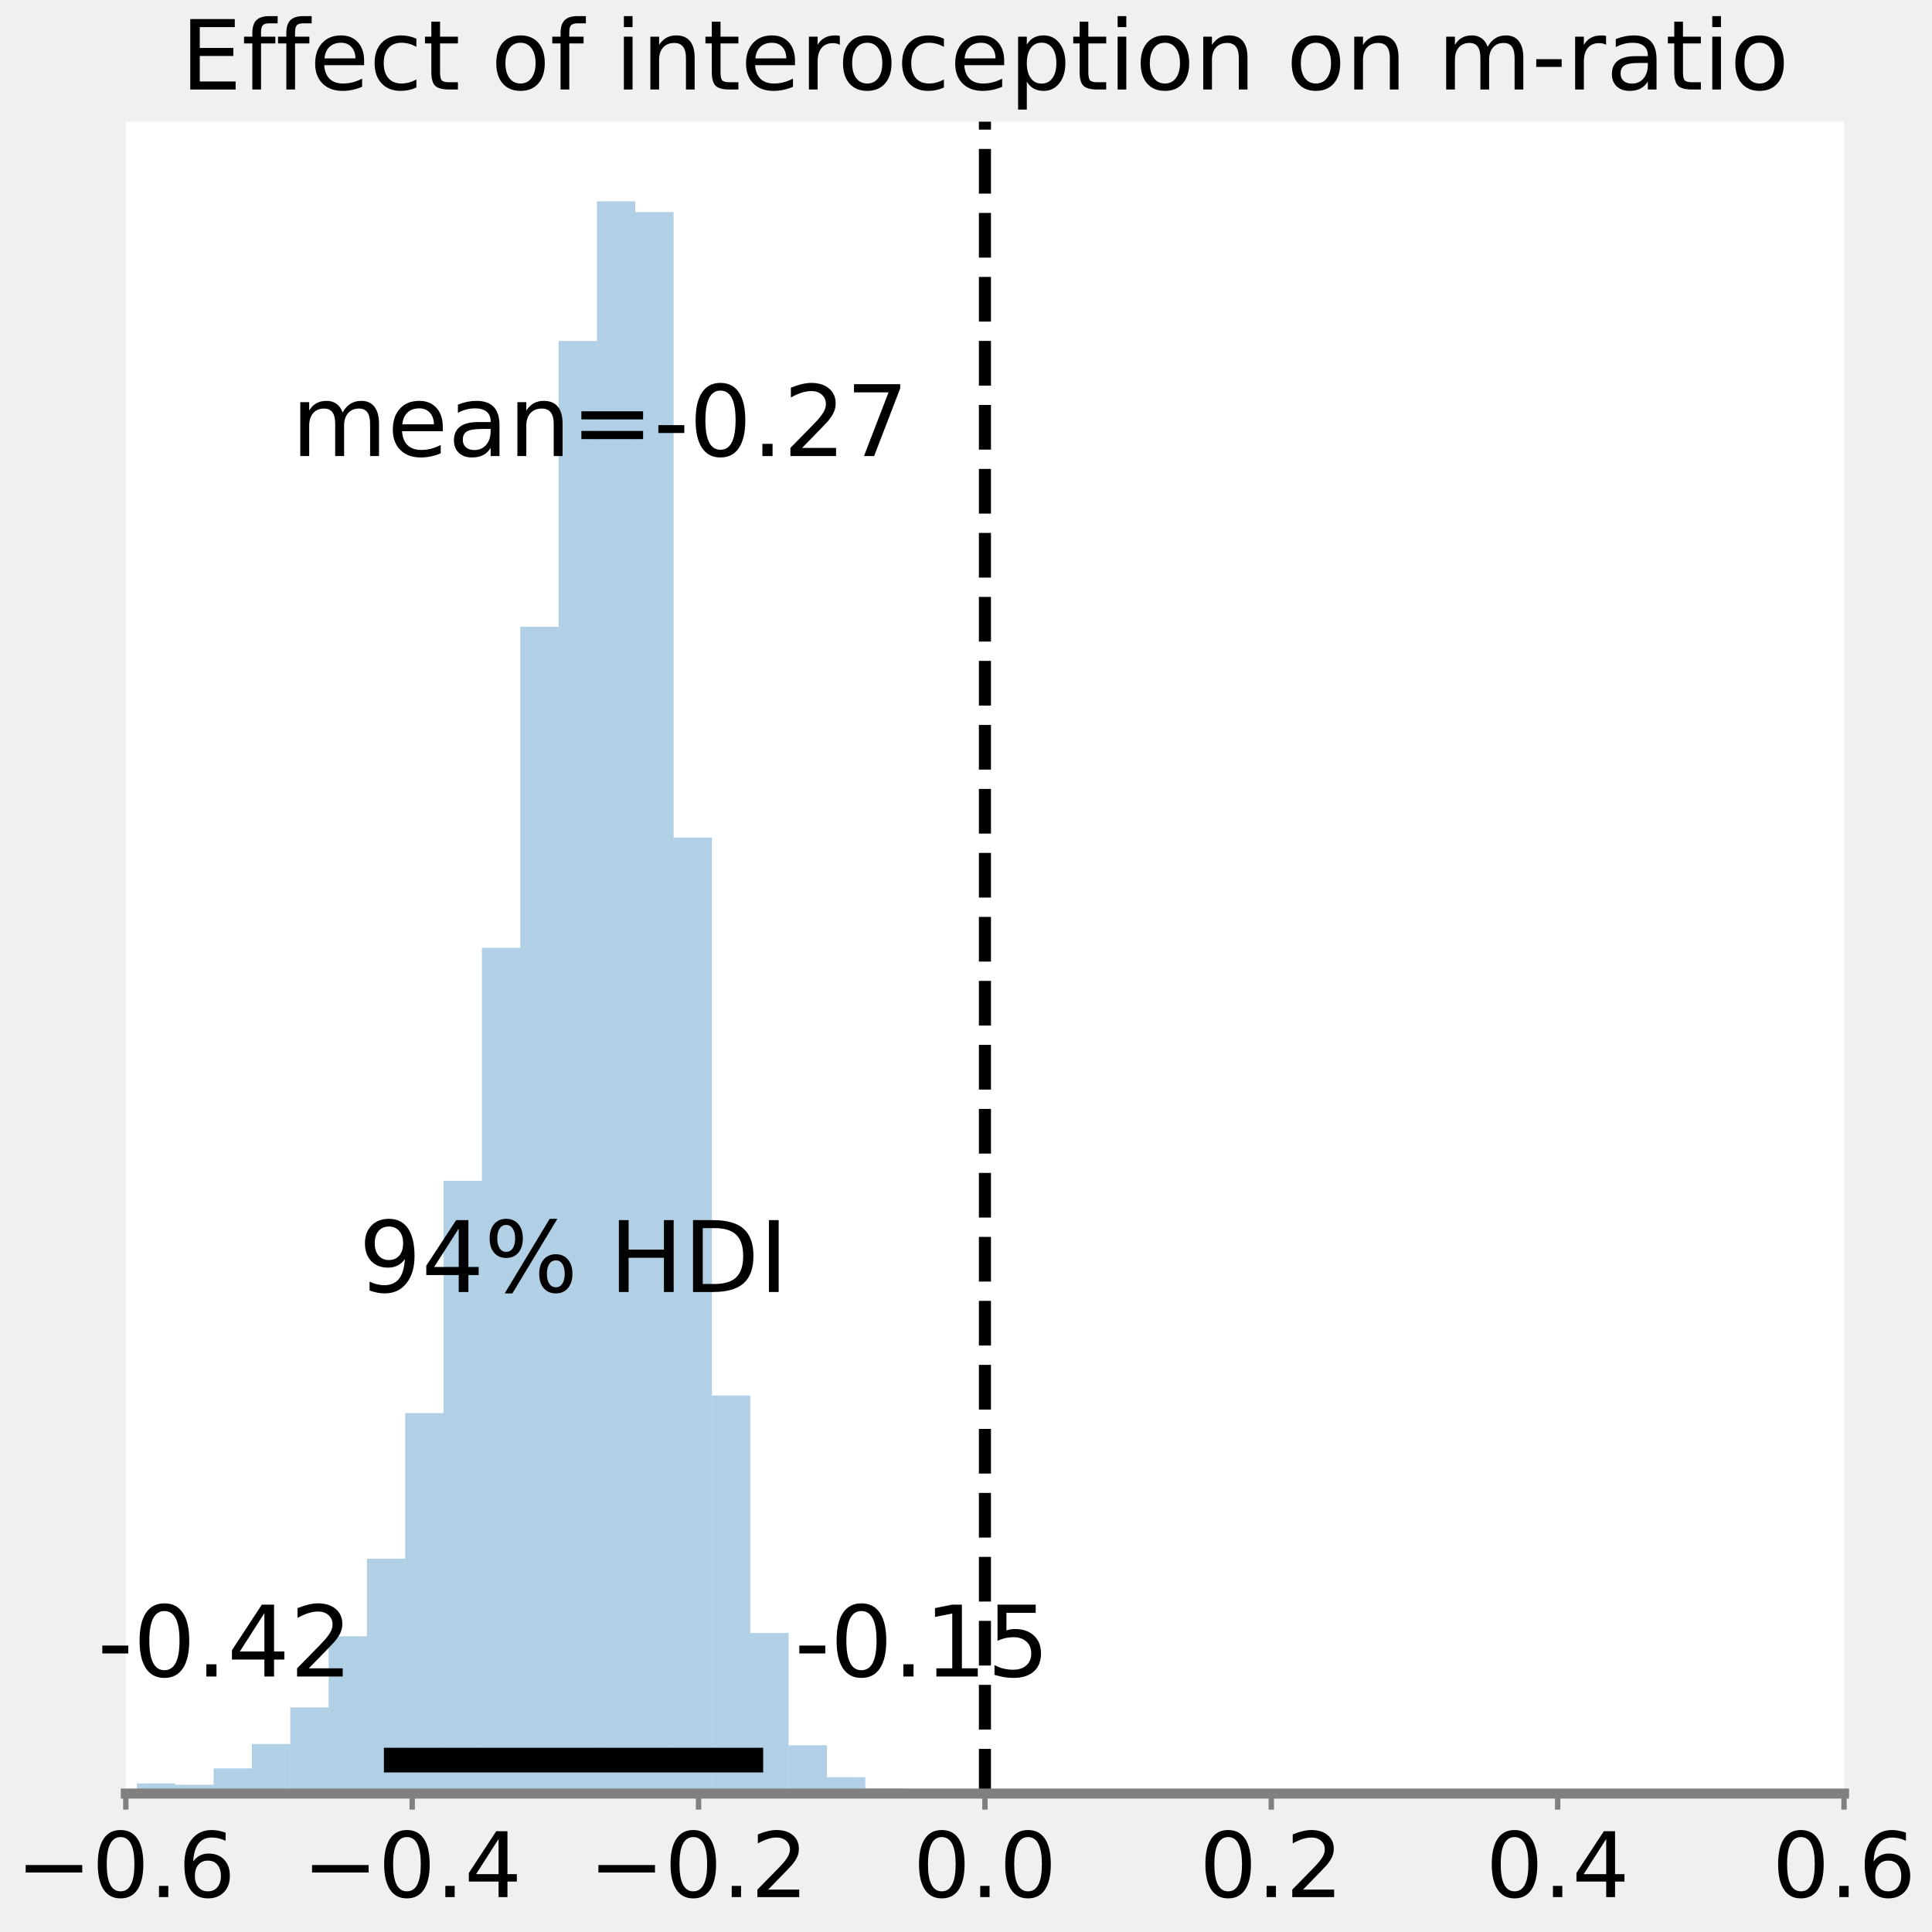
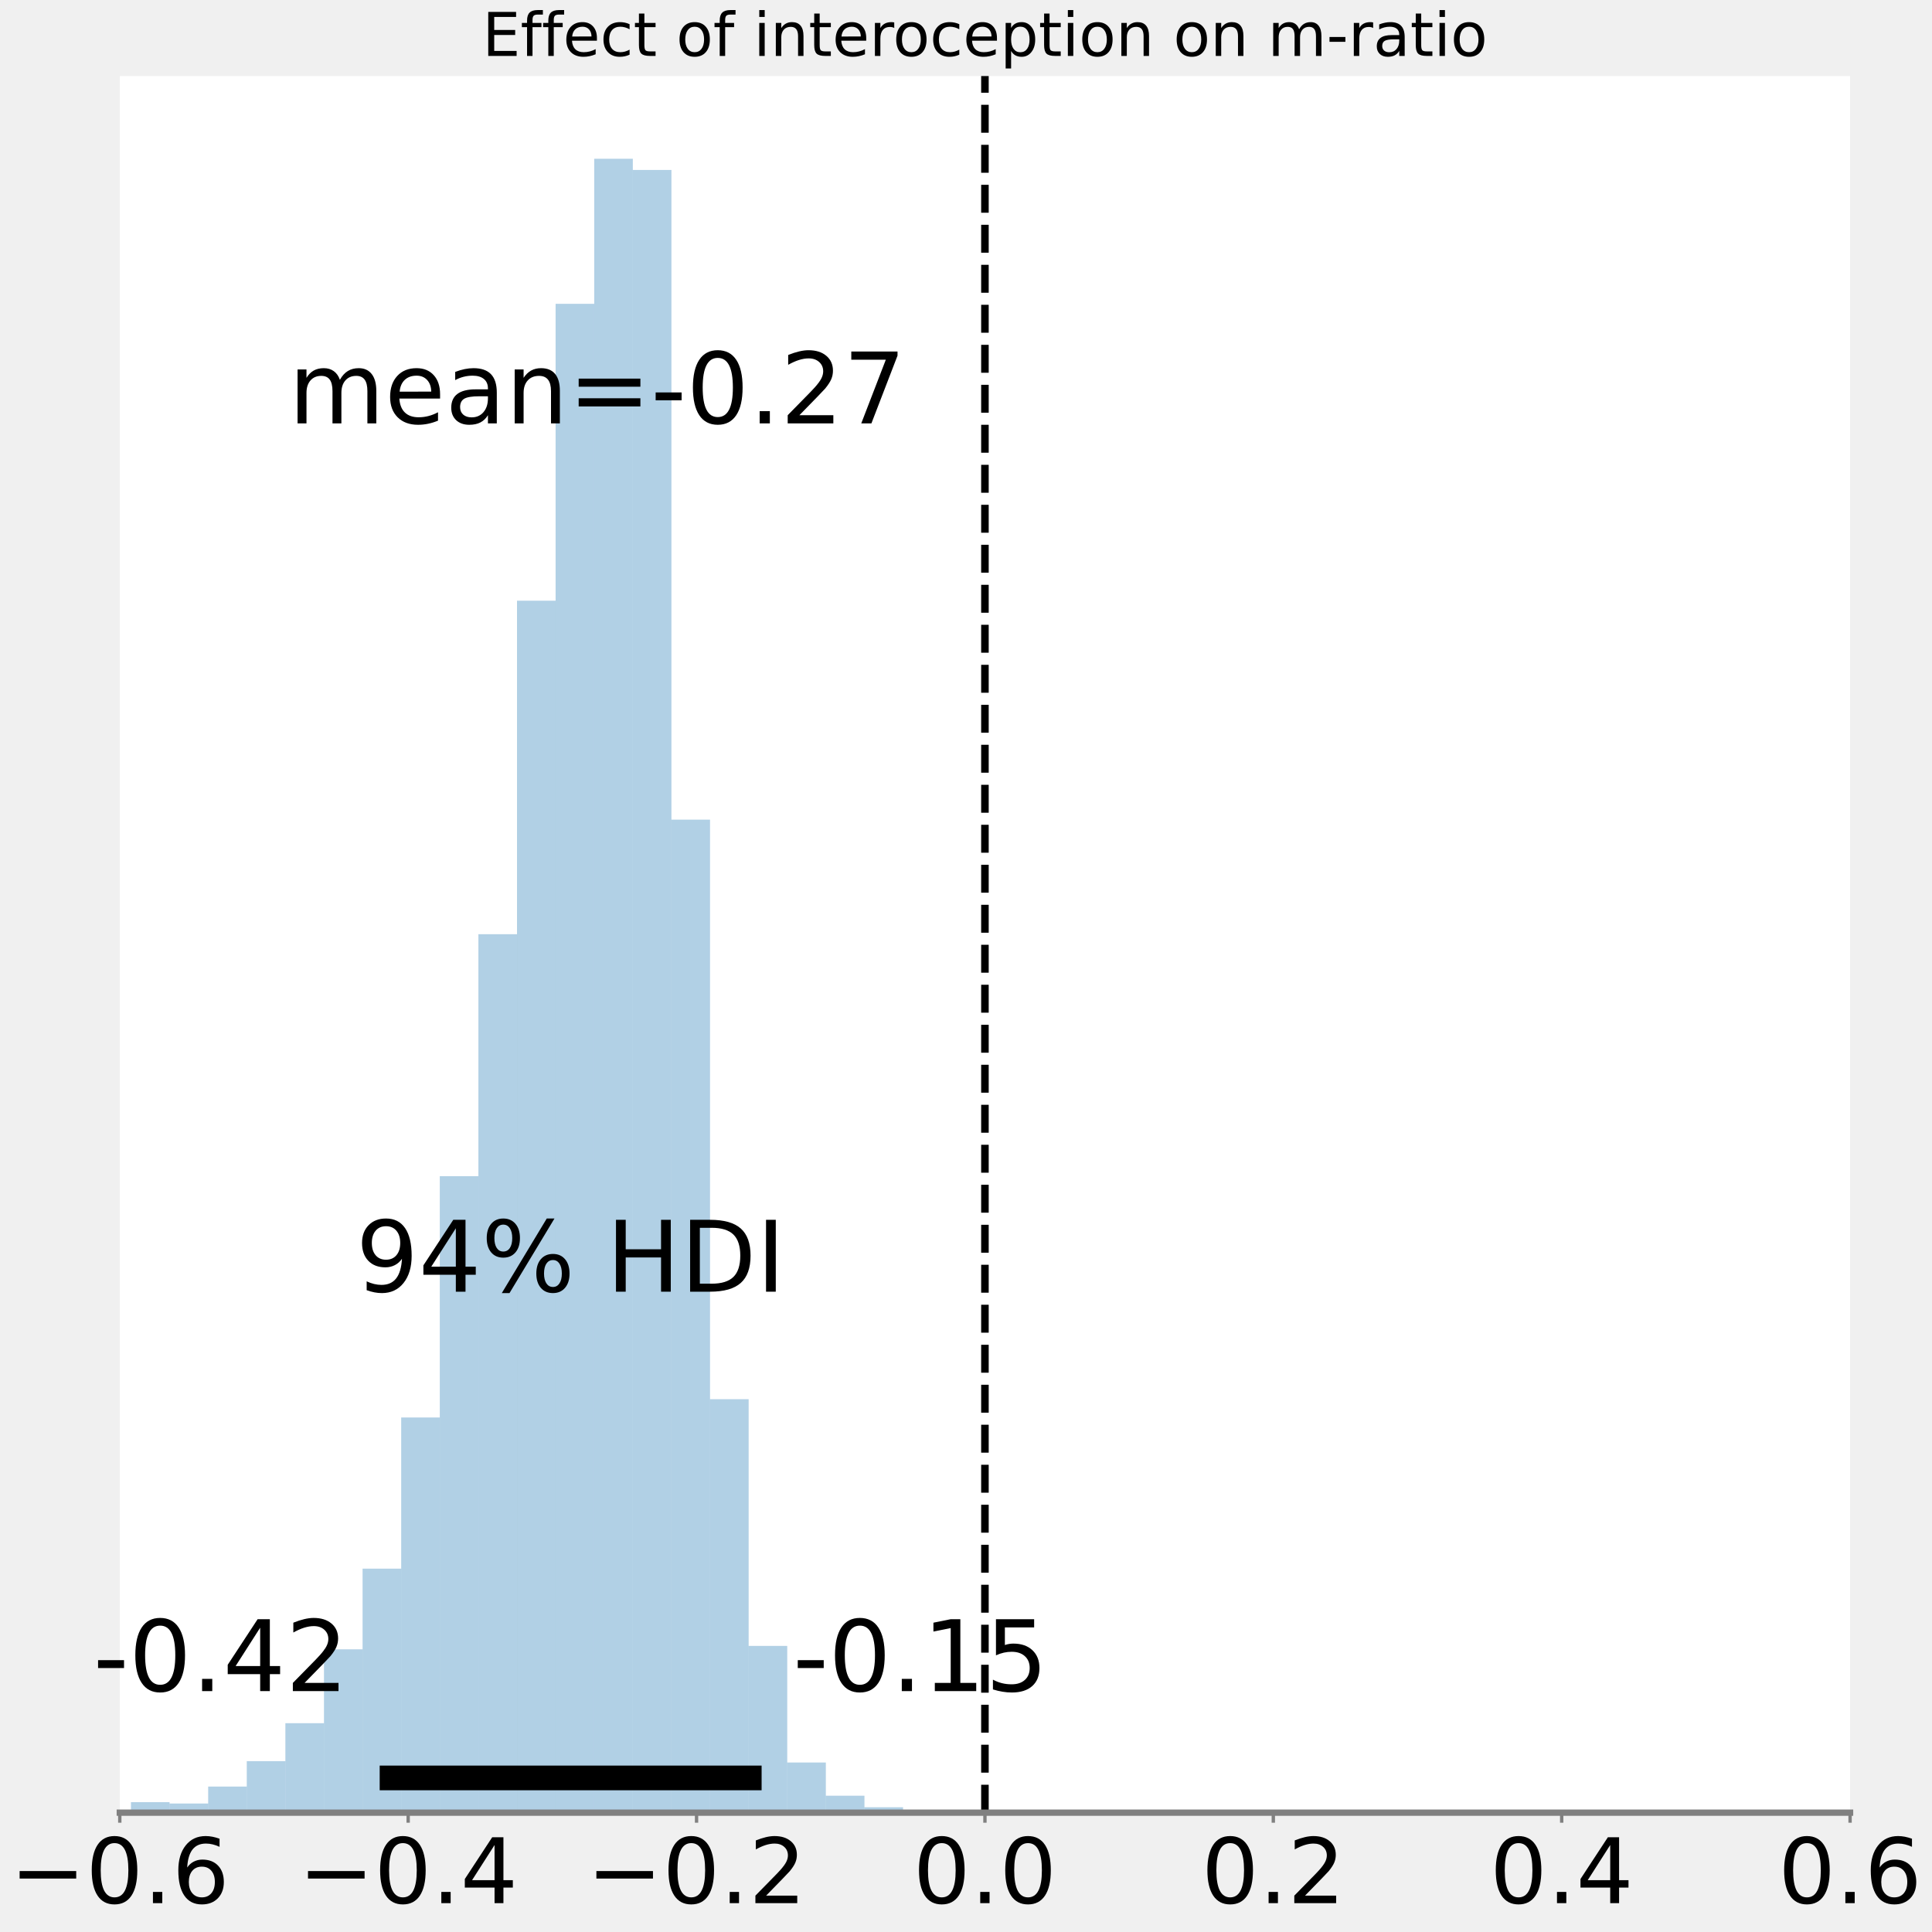
- <svg xmlns="http://www.w3.org/2000/svg" xmlns:xlink="http://www.w3.org/1999/xlink" height="360pt" version="1.1" viewBox="0 0 360 360" width="360pt">
+ <svg xmlns="http://www.w3.org/2000/svg" xmlns:xlink="http://www.w3.org/1999/xlink" height="576pt" version="1.1" viewBox="0 0 576 576" width="576pt">
  <defs>
    <style type="text/css">*{stroke-linecap:butt;stroke-linejoin:round;}</style>
  </defs>
  <g id="figure_1">
    <g id="patch_1">
-       <path d="M 0 360  L 360 360  L 360 0  L 0 0  z " style="fill:none;" />
+       <path d="M 0 576  L 576 576  L 576 0  L 0 0  z " style="fill:none;" />
    </g>
    <g id="axes_1">
      <g id="patch_2">
-         <path d="M 23.447 334.202  L 343.609 334.202  L 343.609 22.677  L 23.447 22.677  z " style="fill:#ffffff;" />
+         <path d="M 35.715 540.423  L 551.575 540.423  L 551.575 22.677  L 35.715 22.677  z " style="fill:#ffffff;" />
      </g>
      <g id="patch_3">
-         <path clip-path="url(#p7cb530d617)" d="M 25.513 334.202  L 32.657 334.202  L 32.657 332.317  L 25.513 332.317  z " style="fill:#1f77b4;opacity:0.35;" />
+         <path clip-path="url(#pb0a9814187)" d="M 39.045 540.423  L 50.554 540.423  L 50.554 537.29  L 39.045 537.29  z " style="fill:#1f77b4;opacity:0.35;" />
      </g>
      <g id="patch_4">
-         <path clip-path="url(#p7cb530d617)" d="M 32.657 334.202  L 39.8 334.202  L 39.8 332.56  L 32.657 332.56  z " style="fill:#1f77b4;opacity:0.35;" />
+         <path clip-path="url(#pb0a9814187)" d="M 50.554 540.423  L 62.064 540.423  L 62.064 537.694  L 50.554 537.694  z " style="fill:#1f77b4;opacity:0.35;" />
      </g>
      <g id="patch_5">
-         <path clip-path="url(#p7cb530d617)" d="M 39.8 334.202  L 46.943 334.202  L 46.943 329.52  L 39.8 329.52  z " style="fill:#1f77b4;opacity:0.35;" />
+         <path clip-path="url(#pb0a9814187)" d="M 62.064 540.423  L 73.573 540.423  L 73.573 532.642  L 62.064 532.642  z " style="fill:#1f77b4;opacity:0.35;" />
      </g>
      <g id="patch_6">
-         <path clip-path="url(#p7cb530d617)" d="M 46.943 334.202  L 54.086 334.202  L 54.086 324.96  L 46.943 324.96  z " style="fill:#1f77b4;opacity:0.35;" />
+         <path clip-path="url(#pb0a9814187)" d="M 73.573 540.423  L 85.082 540.423  L 85.082 525.064  L 73.573 525.064  z " style="fill:#1f77b4;opacity:0.35;" />
      </g>
      <g id="patch_7">
-         <path clip-path="url(#p7cb530d617)" d="M 54.086 334.202  L 61.229 334.202  L 61.229 318.151  L 54.086 318.151  z " style="fill:#1f77b4;opacity:0.35;" />
+         <path clip-path="url(#pb0a9814187)" d="M 85.082 540.423  L 96.592 540.423  L 96.592 513.747  L 85.082 513.747  z " style="fill:#1f77b4;opacity:0.35;" />
      </g>
      <g id="patch_8">
-         <path clip-path="url(#p7cb530d617)" d="M 61.229 334.202  L 68.373 334.202  L 68.373 304.897  L 61.229 304.897  z " style="fill:#1f77b4;opacity:0.35;" />
+         <path clip-path="url(#pb0a9814187)" d="M 96.592 540.423  L 108.101 540.423  L 108.101 491.72  L 96.592 491.72  z " style="fill:#1f77b4;opacity:0.35;" />
      </g>
      <g id="patch_9">
-         <path clip-path="url(#p7cb530d617)" d="M 68.373 334.202  L 75.516 334.202  L 75.516 290.428  L 68.373 290.428  z " style="fill:#1f77b4;opacity:0.35;" />
+         <path clip-path="url(#pb0a9814187)" d="M 108.101 540.423  L 119.611 540.423  L 119.611 467.672  L 108.101 467.672  z " style="fill:#1f77b4;opacity:0.35;" />
      </g>
      <g id="patch_10">
-         <path clip-path="url(#p7cb530d617)" d="M 75.516 334.202  L 82.659 334.202  L 82.659 263.312  L 75.516 263.312  z " style="fill:#1f77b4;opacity:0.35;" />
+         <path clip-path="url(#pb0a9814187)" d="M 119.611 540.423  L 131.12 540.423  L 131.12 422.606  L 119.611 422.606  z " style="fill:#1f77b4;opacity:0.35;" />
      </g>
      <g id="patch_11">
-         <path clip-path="url(#p7cb530d617)" d="M 82.659 334.202  L 89.802 334.202  L 89.802 220.025  L 82.659 220.025  z " style="fill:#1f77b4;opacity:0.35;" />
+         <path clip-path="url(#pb0a9814187)" d="M 131.12 540.423  L 142.63 540.423  L 142.63 350.664  L 131.12 350.664  z " style="fill:#1f77b4;opacity:0.35;" />
      </g>
      <g id="patch_12">
-         <path clip-path="url(#p7cb530d617)" d="M 89.802 334.202  L 96.945 334.202  L 96.945 176.616  L 89.802 176.616  z " style="fill:#1f77b4;opacity:0.35;" />
+         <path clip-path="url(#pb0a9814187)" d="M 142.63 540.423  L 154.139 540.423  L 154.139 278.519  L 142.63 278.519  z " style="fill:#1f77b4;opacity:0.35;" />
      </g>
      <g id="patch_13">
-         <path clip-path="url(#p7cb530d617)" d="M 96.945 334.202  L 104.089 334.202  L 104.089 116.791  L 96.945 116.791  z " style="fill:#1f77b4;opacity:0.35;" />
+         <path clip-path="url(#pb0a9814187)" d="M 154.139 540.423  L 165.648 540.423  L 165.648 179.092  L 154.139 179.092  z " style="fill:#1f77b4;opacity:0.35;" />
      </g>
      <g id="patch_14">
-         <path clip-path="url(#p7cb530d617)" d="M 104.089 334.202  L 111.232 334.202  L 111.232 63.533  L 104.089 63.533  z " style="fill:#1f77b4;opacity:0.35;" />
+         <path clip-path="url(#pb0a9814187)" d="M 165.648 540.423  L 177.158 540.423  L 177.158 90.578  L 165.648 90.578  z " style="fill:#1f77b4;opacity:0.35;" />
      </g>
      <g id="patch_15">
-         <path clip-path="url(#p7cb530d617)" d="M 111.232 334.202  L 118.375 334.202  L 118.375 37.512  L 111.232 37.512  z " style="fill:#1f77b4;opacity:0.35;" />
+         <path clip-path="url(#pb0a9814187)" d="M 177.158 540.423  L 188.667 540.423  L 188.667 47.332  L 177.158 47.332  z " style="fill:#1f77b4;opacity:0.35;" />
      </g>
      <g id="patch_16">
-         <path clip-path="url(#p7cb530d617)" d="M 118.375 334.202  L 125.518 334.202  L 125.518 39.518  L 118.375 39.518  z " style="fill:#1f77b4;opacity:0.35;" />
+         <path clip-path="url(#pb0a9814187)" d="M 188.667 540.423  L 200.177 540.423  L 200.177 50.666  L 188.667 50.666  z " style="fill:#1f77b4;opacity:0.35;" />
      </g>
      <g id="patch_17">
-         <path clip-path="url(#p7cb530d617)" d="M 125.518 334.202  L 132.661 334.202  L 132.661 156.066  L 125.518 156.066  z " style="fill:#1f77b4;opacity:0.35;" />
+         <path clip-path="url(#pb0a9814187)" d="M 200.177 540.423  L 211.686 540.423  L 211.686 244.366  L 200.177 244.366  z " style="fill:#1f77b4;opacity:0.35;" />
      </g>
      <g id="patch_18">
-         <path clip-path="url(#p7cb530d617)" d="M 132.661 334.202  L 139.805 334.202  L 139.805 260.029  L 132.661 260.029  z " style="fill:#1f77b4;opacity:0.35;" />
+         <path clip-path="url(#pb0a9814187)" d="M 211.686 540.423  L 223.196 540.423  L 223.196 417.15  L 211.686 417.15  z " style="fill:#1f77b4;opacity:0.35;" />
      </g>
      <g id="patch_19">
-         <path clip-path="url(#p7cb530d617)" d="M 139.805 334.202  L 146.948 334.202  L 146.948 304.289  L 139.805 304.289  z " style="fill:#1f77b4;opacity:0.35;" />
+         <path clip-path="url(#pb0a9814187)" d="M 223.196 540.423  L 234.705 540.423  L 234.705 490.709  L 223.196 490.709  z " style="fill:#1f77b4;opacity:0.35;" />
      </g>
      <g id="patch_20">
-         <path clip-path="url(#p7cb530d617)" d="M 146.948 334.202  L 154.091 334.202  L 154.091 325.204  L 146.948 325.204  z " style="fill:#1f77b4;opacity:0.35;" />
+         <path clip-path="url(#pb0a9814187)" d="M 234.705 540.423  L 246.214 540.423  L 246.214 525.468  L 234.705 525.468  z " style="fill:#1f77b4;opacity:0.35;" />
      </g>
      <g id="patch_21">
-         <path clip-path="url(#p7cb530d617)" d="M 154.091 334.202  L 161.234 334.202  L 161.234 331.162  L 154.091 331.162  z " style="fill:#1f77b4;opacity:0.35;" />
+         <path clip-path="url(#pb0a9814187)" d="M 246.214 540.423  L 257.724 540.423  L 257.724 535.37  L 246.214 535.37  z " style="fill:#1f77b4;opacity:0.35;" />
      </g>
      <g id="patch_22">
-         <path clip-path="url(#p7cb530d617)" d="M 161.234 334.202  L 168.377 334.202  L 168.377 333.229  L 161.234 333.229  z " style="fill:#1f77b4;opacity:0.35;" />
+         <path clip-path="url(#pb0a9814187)" d="M 257.724 540.423  L 269.233 540.423  L 269.233 538.806  L 257.724 538.806  z " style="fill:#1f77b4;opacity:0.35;" />
      </g>
      <g id="matplotlib.axis_1">
        <g id="xtick_1">
          <g id="line2d_1">
            <defs>
-               <path d="M 0 0  L 0 3  " id="md55d27ac1e" style="stroke:#808080;" />
+               <path d="M 0 0  L 0 3  " id="mc8eeed506b" style="stroke:#808080;" />
            </defs>
            <g>
-               <use style="fill:#808080;stroke:#808080;" x="23.447" xlink:href="#md55d27ac1e" y="334.202" />
+               <use style="fill:#808080;stroke:#808080;" x="35.715" xlink:href="#mc8eeed506b" y="540.423" />
            </g>
          </g>
          <g id="text_1">
-             <g transform="translate(3.00024 353.4975)scale(0.168402 -0.168402)">
+             <g transform="translate(3.00024 567.3962)scale(0.269444 -0.269444)">
              <defs>
                <path d="M 10.594 35.5  L 73.188 35.5  L 73.188 27.203  L 10.594 27.203  z " id="DejaVuSans-8722" />
                <path d="M 31.781 66.406  Q 24.172 66.406 20.328 58.906  Q 16.5 51.422 16.5 36.375  Q 16.5 21.391 20.328 13.891  Q 24.172 6.391 31.781 6.391  Q 39.453 6.391 43.281 13.891  Q 47.125 21.391 47.125 36.375  Q 47.125 51.422 43.281 58.906  Q 39.453 66.406 31.781 66.406  z M 31.781 74.219  Q 44.047 74.219 50.516 64.516  Q 56.984 54.828 56.984 36.375  Q 56.984 17.969 50.516 8.266  Q 44.047 -1.422 31.781 -1.422  Q 19.531 -1.422 13.062 8.266  Q 6.594 17.969 6.594 36.375  Q 6.594 54.828 13.062 64.516  Q 19.531 74.219 31.781 74.219  z " id="DejaVuSans-48" />
                <path d="M 10.688 12.406  L 21 12.406  L 21 0  L 10.688 0  z " id="DejaVuSans-46" />
                <path d="M 33.016 40.375  Q 26.375 40.375 22.484 35.828  Q 18.609 31.297 18.609 23.391  Q 18.609 15.531 22.484 10.953  Q 26.375 6.391 33.016 6.391  Q 39.656 6.391 43.531 10.953  Q 47.406 15.531 47.406 23.391  Q 47.406 31.297 43.531 35.828  Q 39.656 40.375 33.016 40.375  z M 52.594 71.297  L 52.594 62.312  Q 48.875 64.062 45.094 64.984  Q 41.312 65.922 37.594 65.922  Q 27.828 65.922 22.672 59.328  Q 17.531 52.734 16.797 39.406  Q 19.672 43.656 24.016 45.922  Q 28.375 48.188 33.594 48.188  Q 44.578 48.188 50.953 41.516  Q 57.328 34.859 57.328 23.391  Q 57.328 12.156 50.688 5.359  Q 44.047 -1.422 33.016 -1.422  Q 20.359 -1.422 13.672 8.266  Q 6.984 17.969 6.984 36.375  Q 6.984 53.656 15.188 63.938  Q 23.391 74.219 37.203 74.219  Q 40.922 74.219 44.703 73.484  Q 48.484 72.75 52.594 71.297  z " id="DejaVuSans-54" />
              </defs>
              <use xlink:href="#DejaVuSans-8722" />
              <use x="83.789" xlink:href="#DejaVuSans-48" />
              <use x="147.412" xlink:href="#DejaVuSans-46" />
              <use x="179.199" xlink:href="#DejaVuSans-54" />
            </g>
          </g>
        </g>
        <g id="xtick_2">
          <g id="line2d_2">
            <g>
-               <use style="fill:#808080;stroke:#808080;" x="76.807" xlink:href="#md55d27ac1e" y="334.202" />
+               <use style="fill:#808080;stroke:#808080;" x="121.691" xlink:href="#mc8eeed506b" y="540.423" />
            </g>
          </g>
          <g id="text_2">
-             <g transform="translate(56.36065 353.4975)scale(0.168402 -0.168402)">
+             <g transform="translate(88.97695 567.3962)scale(0.269444 -0.269444)">
              <defs>
                <path d="M 37.797 64.312  L 12.891 25.391  L 37.797 25.391  z M 35.203 72.906  L 47.609 72.906  L 47.609 25.391  L 58.016 25.391  L 58.016 17.188  L 47.609 17.188  L 47.609 0  L 37.797 0  L 37.797 17.188  L 4.891 17.188  L 4.891 26.703  z " id="DejaVuSans-52" />
              </defs>
              <use xlink:href="#DejaVuSans-8722" />
              <use x="83.789" xlink:href="#DejaVuSans-48" />
              <use x="147.412" xlink:href="#DejaVuSans-46" />
              <use x="179.199" xlink:href="#DejaVuSans-52" />
            </g>
          </g>
        </g>
        <g id="xtick_3">
          <g id="line2d_3">
            <g>
-               <use style="fill:#808080;stroke:#808080;" x="130.167" xlink:href="#md55d27ac1e" y="334.202" />
+               <use style="fill:#808080;stroke:#808080;" x="207.668" xlink:href="#mc8eeed506b" y="540.423" />
            </g>
          </g>
          <g id="text_3">
-             <g transform="translate(109.7211 353.4975)scale(0.168402 -0.168402)">
+             <g transform="translate(174.9537 567.3962)scale(0.269444 -0.269444)">
              <defs>
                <path d="M 19.188 8.297  L 53.609 8.297  L 53.609 0  L 7.328 0  L 7.328 8.297  Q 12.938 14.109 22.625 23.891  Q 32.328 33.688 34.812 36.531  Q 39.547 41.844 41.422 45.531  Q 43.312 49.219 43.312 52.781  Q 43.312 58.594 39.234 62.25  Q 35.156 65.922 28.609 65.922  Q 23.969 65.922 18.812 64.312  Q 13.672 62.703 7.812 59.422  L 7.812 69.391  Q 13.766 71.781 18.938 73  Q 24.125 74.219 28.422 74.219  Q 39.75 74.219 46.484 68.547  Q 53.219 62.891 53.219 53.422  Q 53.219 48.922 51.531 44.891  Q 49.859 40.875 45.406 35.406  Q 44.188 33.984 37.641 27.219  Q 31.109 20.453 19.188 8.297  z " id="DejaVuSans-50" />
              </defs>
              <use xlink:href="#DejaVuSans-8722" />
              <use x="83.789" xlink:href="#DejaVuSans-48" />
              <use x="147.412" xlink:href="#DejaVuSans-46" />
              <use x="179.199" xlink:href="#DejaVuSans-50" />
            </g>
          </g>
        </g>
        <g id="xtick_4">
          <g id="line2d_4">
            <g>
-               <use style="fill:#808080;stroke:#808080;" x="183.528" xlink:href="#md55d27ac1e" y="334.202" />
+               <use style="fill:#808080;stroke:#808080;" x="293.645" xlink:href="#mc8eeed506b" y="540.423" />
            </g>
          </g>
          <g id="text_4">
-             <g transform="translate(170.1373 353.4975)scale(0.168402 -0.168402)">
+             <g transform="translate(272.2196 567.3962)scale(0.269444 -0.269444)">
              <use xlink:href="#DejaVuSans-48" />
              <use x="63.623" xlink:href="#DejaVuSans-46" />
              <use x="95.41" xlink:href="#DejaVuSans-48" />
            </g>
          </g>
        </g>
        <g id="xtick_5">
          <g id="line2d_5">
            <g>
-               <use style="fill:#808080;stroke:#808080;" x="236.888" xlink:href="#md55d27ac1e" y="334.202" />
+               <use style="fill:#808080;stroke:#808080;" x="379.621" xlink:href="#mc8eeed506b" y="540.423" />
            </g>
          </g>
          <g id="text_5">
-             <g transform="translate(223.4977 353.4975)scale(0.168402 -0.168402)">
+             <g transform="translate(358.1963 567.3962)scale(0.269444 -0.269444)">
              <use xlink:href="#DejaVuSans-48" />
              <use x="63.623" xlink:href="#DejaVuSans-46" />
              <use x="95.41" xlink:href="#DejaVuSans-50" />
            </g>
          </g>
        </g>
        <g id="xtick_6">
          <g id="line2d_6">
            <g>
-               <use style="fill:#808080;stroke:#808080;" x="290.249" xlink:href="#md55d27ac1e" y="334.202" />
+               <use style="fill:#808080;stroke:#808080;" x="465.598" xlink:href="#mc8eeed506b" y="540.423" />
            </g>
          </g>
          <g id="text_6">
-             <g transform="translate(276.8581 353.4975)scale(0.168402 -0.168402)">
+             <g transform="translate(444.1731 567.3962)scale(0.269444 -0.269444)">
              <use xlink:href="#DejaVuSans-48" />
              <use x="63.623" xlink:href="#DejaVuSans-46" />
              <use x="95.41" xlink:href="#DejaVuSans-52" />
            </g>
          </g>
        </g>
        <g id="xtick_7">
          <g id="line2d_7">
            <g>
-               <use style="fill:#808080;stroke:#808080;" x="343.609" xlink:href="#md55d27ac1e" y="334.202" />
+               <use style="fill:#808080;stroke:#808080;" x="551.575" xlink:href="#mc8eeed506b" y="540.423" />
            </g>
          </g>
          <g id="text_7">
-             <g transform="translate(330.2185 353.4975)scale(0.168402 -0.168402)">
+             <g transform="translate(530.1498 567.3962)scale(0.269444 -0.269444)">
              <use xlink:href="#DejaVuSans-48" />
              <use x="63.623" xlink:href="#DejaVuSans-46" />
              <use x="95.41" xlink:href="#DejaVuSans-54" />
            </g>
          </g>
        </g>
      </g>
      <g id="matplotlib.axis_2" />
      <g id="line2d_8">
-         <path clip-path="url(#p7cb530d617)" d="M 71.536 327.971  L 142.206 327.971  " style="fill:none;stroke:#000000;stroke-width:4.593;" />
+         <path clip-path="url(#pb0a9814187)" d="M 113.198 530.068  L 227.065 530.068  " style="fill:none;stroke:#000000;stroke-width:7.348;" />
      </g>
      <g id="line2d_9">
-         <path clip-path="url(#p7cb530d617)" d="M 183.528 334.202  L 183.528 22.677  " style="fill:none;stroke:#000000;stroke-dasharray:8.325,3.6;stroke-dashoffset:0;stroke-width:2.25;" />
+         <path clip-path="url(#pb0a9814187)" d="M 293.645 540.423  L 293.645 22.677  " style="fill:none;stroke:#000000;stroke-dasharray:8.325,3.6;stroke-dashoffset:0;stroke-width:2.25;" />
      </g>
      <g id="patch_23">
-         <path d="M 23.447 334.202  L 343.609 334.202  " style="fill:none;stroke:#808080;stroke-linecap:square;stroke-linejoin:miter;stroke-width:1.875;" />
+         <path d="M 35.715 540.423  L 551.575 540.423  " style="fill:none;stroke:#808080;stroke-linecap:square;stroke-linejoin:miter;stroke-width:1.875;" />
      </g>
      <g id="text_8">
-         <g transform="translate(18.16497 312.3949)scale(0.183712 -0.183712)">
+         <g transform="translate(27.80459 504.1805)scale(0.293939 -0.293939)">
          <defs>
            <path d="M 4.891 31.391  L 31.203 31.391  L 31.203 23.391  L 4.891 23.391  z " id="DejaVuSans-45" />
            <path id="DejaVuSans-32" />
          </defs>
          <use xlink:href="#DejaVuSans-45" />
          <use x="36.084" xlink:href="#DejaVuSans-48" />
          <use x="99.707" xlink:href="#DejaVuSans-46" />
          <use x="131.494" xlink:href="#DejaVuSans-52" />
          <use x="195.117" xlink:href="#DejaVuSans-50" />
          <use x="258.74" xlink:href="#DejaVuSans-32" />
        </g>
      </g>
      <g id="text_9">
-         <g transform="translate(142.2059 312.3949)scale(0.183712 -0.183712)">
+         <g transform="translate(227.0647 504.1805)scale(0.293939 -0.293939)">
          <defs>
            <path d="M 12.406 8.297  L 28.516 8.297  L 28.516 63.922  L 10.984 60.406  L 10.984 69.391  L 28.422 72.906  L 38.281 72.906  L 38.281 8.297  L 54.391 8.297  L 54.391 0  L 12.406 0  z " id="DejaVuSans-49" />
            <path d="M 10.797 72.906  L 49.516 72.906  L 49.516 64.594  L 19.828 64.594  L 19.828 46.734  Q 21.969 47.469 24.109 47.828  Q 26.266 48.188 28.422 48.188  Q 40.625 48.188 47.75 41.5  Q 54.891 34.812 54.891 23.391  Q 54.891 11.625 47.562 5.094  Q 40.234 -1.422 26.906 -1.422  Q 22.312 -1.422 17.547 -0.641  Q 12.797 0.141 7.719 1.703  L 7.719 11.625  Q 12.109 9.234 16.797 8.062  Q 21.484 6.891 26.703 6.891  Q 35.156 6.891 40.078 11.328  Q 45.016 15.766 45.016 23.391  Q 45.016 31 40.078 35.438  Q 35.156 39.891 26.703 39.891  Q 22.75 39.891 18.812 39.016  Q 14.891 38.141 10.797 36.281  z " id="DejaVuSans-53" />
          </defs>
          <use xlink:href="#DejaVuSans-32" />
          <use x="31.787" xlink:href="#DejaVuSans-45" />
          <use x="67.871" xlink:href="#DejaVuSans-48" />
          <use x="131.494" xlink:href="#DejaVuSans-46" />
          <use x="163.281" xlink:href="#DejaVuSans-49" />
          <use x="226.904" xlink:href="#DejaVuSans-53" />
        </g>
      </g>
      <g id="text_10">
-         <g transform="translate(66.84479 240.7443)scale(0.183712 -0.183712)">
+         <g transform="translate(106.0896 385.0991)scale(0.293939 -0.293939)">
          <defs>
            <path d="M 10.984 1.516  L 10.984 10.5  Q 14.703 8.734 18.5 7.812  Q 22.312 6.891 25.984 6.891  Q 35.75 6.891 40.891 13.453  Q 46.047 20.016 46.781 33.406  Q 43.953 29.203 39.594 26.953  Q 35.25 24.703 29.984 24.703  Q 19.047 24.703 12.672 31.312  Q 6.297 37.938 6.297 49.422  Q 6.297 60.641 12.938 67.422  Q 19.578 74.219 30.609 74.219  Q 43.266 74.219 49.922 64.516  Q 56.594 54.828 56.594 36.375  Q 56.594 19.141 48.406 8.859  Q 40.234 -1.422 26.422 -1.422  Q 22.703 -1.422 18.891 -0.688  Q 15.094 0.047 10.984 1.516  z M 30.609 32.422  Q 37.25 32.422 41.125 36.953  Q 45.016 41.5 45.016 49.422  Q 45.016 57.281 41.125 61.844  Q 37.25 66.406 30.609 66.406  Q 23.969 66.406 20.094 61.844  Q 16.219 57.281 16.219 49.422  Q 16.219 41.5 20.094 36.953  Q 23.969 32.422 30.609 32.422  z " id="DejaVuSans-57" />
            <path d="M 72.703 32.078  Q 68.453 32.078 66.031 28.469  Q 63.625 24.859 63.625 18.406  Q 63.625 12.062 66.031 8.422  Q 68.453 4.781 72.703 4.781  Q 76.859 4.781 79.266 8.422  Q 81.688 12.062 81.688 18.406  Q 81.688 24.812 79.266 28.438  Q 76.859 32.078 72.703 32.078  z M 72.703 38.281  Q 80.422 38.281 84.953 32.906  Q 89.5 27.547 89.5 18.406  Q 89.5 9.281 84.938 3.922  Q 80.375 -1.422 72.703 -1.422  Q 64.891 -1.422 60.344 3.922  Q 55.812 9.281 55.812 18.406  Q 55.812 27.594 60.375 32.938  Q 64.938 38.281 72.703 38.281  z M 22.312 68.016  Q 18.109 68.016 15.688 64.375  Q 13.281 60.75 13.281 54.391  Q 13.281 47.953 15.672 44.328  Q 18.062 40.719 22.312 40.719  Q 26.562 40.719 28.969 44.328  Q 31.391 47.953 31.391 54.391  Q 31.391 60.688 28.953 64.344  Q 26.516 68.016 22.312 68.016  z M 66.406 74.219  L 74.219 74.219  L 28.609 -1.422  L 20.797 -1.422  z M 22.312 74.219  Q 30.031 74.219 34.609 68.875  Q 39.203 63.531 39.203 54.391  Q 39.203 45.172 34.641 39.844  Q 30.078 34.516 22.312 34.516  Q 14.547 34.516 10.031 39.859  Q 5.516 45.219 5.516 54.391  Q 5.516 63.484 10.047 68.844  Q 14.594 74.219 22.312 74.219  z " id="DejaVuSans-37" />
            <path d="M 9.812 72.906  L 19.672 72.906  L 19.672 43.016  L 55.516 43.016  L 55.516 72.906  L 65.375 72.906  L 65.375 0  L 55.516 0  L 55.516 34.719  L 19.672 34.719  L 19.672 0  L 9.812 0  z " id="DejaVuSans-72" />
            <path d="M 19.672 64.797  L 19.672 8.109  L 31.594 8.109  Q 46.688 8.109 53.688 14.938  Q 60.688 21.781 60.688 36.531  Q 60.688 51.172 53.688 57.984  Q 46.688 64.797 31.594 64.797  z M 9.812 72.906  L 30.078 72.906  Q 51.266 72.906 61.172 64.094  Q 71.094 55.281 71.094 36.531  Q 71.094 17.672 61.125 8.828  Q 51.172 0 30.078 0  L 9.812 0  z " id="DejaVuSans-68" />
            <path d="M 9.812 72.906  L 19.672 72.906  L 19.672 0  L 9.812 0  z " id="DejaVuSans-73" />
          </defs>
          <use xlink:href="#DejaVuSans-57" />
          <use x="63.623" xlink:href="#DejaVuSans-52" />
          <use x="127.246" xlink:href="#DejaVuSans-37" />
          <use x="222.266" xlink:href="#DejaVuSans-32" />
          <use x="254.053" xlink:href="#DejaVuSans-72" />
          <use x="329.248" xlink:href="#DejaVuSans-68" />
          <use x="406.25" xlink:href="#DejaVuSans-73" />
        </g>
      </g>
      <g id="text_11">
-         <g transform="translate(54.28611 84.98225)scale(0.183712 -0.183712)">
+         <g transform="translate(86.05118 126.2265)scale(0.293939 -0.293939)">
          <defs>
            <path d="M 52 44.188  Q 55.375 50.25 60.062 53.125  Q 64.75 56 71.094 56  Q 79.641 56 84.281 50.016  Q 88.922 44.047 88.922 33.016  L 88.922 0  L 79.891 0  L 79.891 32.719  Q 79.891 40.578 77.094 44.375  Q 74.312 48.188 68.609 48.188  Q 61.625 48.188 57.562 43.547  Q 53.516 38.922 53.516 30.906  L 53.516 0  L 44.484 0  L 44.484 32.719  Q 44.484 40.625 41.703 44.406  Q 38.922 48.188 33.109 48.188  Q 26.219 48.188 22.156 43.531  Q 18.109 38.875 18.109 30.906  L 18.109 0  L 9.078 0  L 9.078 54.688  L 18.109 54.688  L 18.109 46.188  Q 21.188 51.219 25.484 53.609  Q 29.781 56 35.688 56  Q 41.656 56 45.828 52.969  Q 50 49.953 52 44.188  z " id="DejaVuSans-109" />
            <path d="M 56.203 29.594  L 56.203 25.203  L 14.891 25.203  Q 15.484 15.922 20.484 11.062  Q 25.484 6.203 34.422 6.203  Q 39.594 6.203 44.453 7.469  Q 49.312 8.734 54.109 11.281  L 54.109 2.781  Q 49.266 0.734 44.188 -0.344  Q 39.109 -1.422 33.891 -1.422  Q 20.797 -1.422 13.156 6.188  Q 5.516 13.812 5.516 26.812  Q 5.516 40.234 12.766 48.109  Q 20.016 56 32.328 56  Q 43.359 56 49.781 48.891  Q 56.203 41.797 56.203 29.594  z M 47.219 32.234  Q 47.125 39.594 43.094 43.984  Q 39.062 48.391 32.422 48.391  Q 24.906 48.391 20.391 44.141  Q 15.875 39.891 15.188 32.172  z " id="DejaVuSans-101" />
            <path d="M 34.281 27.484  Q 23.391 27.484 19.188 25  Q 14.984 22.516 14.984 16.5  Q 14.984 11.719 18.141 8.906  Q 21.297 6.109 26.703 6.109  Q 34.188 6.109 38.703 11.406  Q 43.219 16.703 43.219 25.484  L 43.219 27.484  z M 52.203 31.203  L 52.203 0  L 43.219 0  L 43.219 8.297  Q 40.141 3.328 35.547 0.953  Q 30.953 -1.422 24.312 -1.422  Q 15.922 -1.422 10.953 3.297  Q 6 8.016 6 15.922  Q 6 25.141 12.172 29.828  Q 18.359 34.516 30.609 34.516  L 43.219 34.516  L 43.219 35.406  Q 43.219 41.609 39.141 45  Q 35.062 48.391 27.688 48.391  Q 23 48.391 18.547 47.266  Q 14.109 46.141 10.016 43.891  L 10.016 52.203  Q 14.938 54.109 19.578 55.047  Q 24.219 56 28.609 56  Q 40.484 56 46.344 49.844  Q 52.203 43.703 52.203 31.203  z " id="DejaVuSans-97" />
            <path d="M 54.891 33.016  L 54.891 0  L 45.906 0  L 45.906 32.719  Q 45.906 40.484 42.875 44.328  Q 39.844 48.188 33.797 48.188  Q 26.516 48.188 22.312 43.547  Q 18.109 38.922 18.109 30.906  L 18.109 0  L 9.078 0  L 9.078 54.688  L 18.109 54.688  L 18.109 46.188  Q 21.344 51.125 25.703 53.562  Q 30.078 56 35.797 56  Q 45.219 56 50.047 50.172  Q 54.891 44.344 54.891 33.016  z " id="DejaVuSans-110" />
            <path d="M 10.594 45.406  L 73.188 45.406  L 73.188 37.203  L 10.594 37.203  z M 10.594 25.484  L 73.188 25.484  L 73.188 17.188  L 10.594 17.188  z " id="DejaVuSans-61" />
            <path d="M 8.203 72.906  L 55.078 72.906  L 55.078 68.703  L 28.609 0  L 18.312 0  L 43.219 64.594  L 8.203 64.594  z " id="DejaVuSans-55" />
          </defs>
          <use xlink:href="#DejaVuSans-109" />
          <use x="97.412" xlink:href="#DejaVuSans-101" />
          <use x="158.936" xlink:href="#DejaVuSans-97" />
          <use x="220.215" xlink:href="#DejaVuSans-110" />
          <use x="283.594" xlink:href="#DejaVuSans-61" />
          <use x="367.383" xlink:href="#DejaVuSans-45" />
          <use x="403.467" xlink:href="#DejaVuSans-48" />
          <use x="467.09" xlink:href="#DejaVuSans-46" />
          <use x="498.877" xlink:href="#DejaVuSans-50" />
          <use x="562.5" xlink:href="#DejaVuSans-55" />
        </g>
      </g>
      <g id="text_12">
-         <g transform="translate(33.68493 16.67743)scale(0.18 -0.18)">
+         <g transform="translate(143.8017 16.67743)scale(0.18 -0.18)">
          <defs>
            <path d="M 9.812 72.906  L 55.906 72.906  L 55.906 64.594  L 19.672 64.594  L 19.672 43.016  L 54.391 43.016  L 54.391 34.719  L 19.672 34.719  L 19.672 8.297  L 56.781 8.297  L 56.781 0  L 9.812 0  z " id="DejaVuSans-69" />
            <path d="M 37.109 75.984  L 37.109 68.5  L 28.516 68.5  Q 23.688 68.5 21.797 66.547  Q 19.922 64.594 19.922 59.516  L 19.922 54.688  L 34.719 54.688  L 34.719 47.703  L 19.922 47.703  L 19.922 0  L 10.891 0  L 10.891 47.703  L 2.297 47.703  L 2.297 54.688  L 10.891 54.688  L 10.891 58.5  Q 10.891 67.625 15.141 71.797  Q 19.391 75.984 28.609 75.984  z " id="DejaVuSans-102" />
            <path d="M 48.781 52.594  L 48.781 44.188  Q 44.969 46.297 41.141 47.344  Q 37.312 48.391 33.406 48.391  Q 24.656 48.391 19.812 42.844  Q 14.984 37.312 14.984 27.297  Q 14.984 17.281 19.812 11.734  Q 24.656 6.203 33.406 6.203  Q 37.312 6.203 41.141 7.25  Q 44.969 8.297 48.781 10.406  L 48.781 2.094  Q 45.016 0.344 40.984 -0.531  Q 36.969 -1.422 32.422 -1.422  Q 20.062 -1.422 12.781 6.344  Q 5.516 14.109 5.516 27.297  Q 5.516 40.672 12.859 48.328  Q 20.219 56 33.016 56  Q 37.156 56 41.109 55.141  Q 45.062 54.297 48.781 52.594  z " id="DejaVuSans-99" />
            <path d="M 18.312 70.219  L 18.312 54.688  L 36.812 54.688  L 36.812 47.703  L 18.312 47.703  L 18.312 18.016  Q 18.312 11.328 20.141 9.422  Q 21.969 7.516 27.594 7.516  L 36.812 7.516  L 36.812 0  L 27.594 0  Q 17.188 0 13.234 3.875  Q 9.281 7.766 9.281 18.016  L 9.281 47.703  L 2.688 47.703  L 2.688 54.688  L 9.281 54.688  L 9.281 70.219  z " id="DejaVuSans-116" />
            <path d="M 30.609 48.391  Q 23.391 48.391 19.188 42.75  Q 14.984 37.109 14.984 27.297  Q 14.984 17.484 19.156 11.844  Q 23.344 6.203 30.609 6.203  Q 37.797 6.203 41.984 11.859  Q 46.188 17.531 46.188 27.297  Q 46.188 37.016 41.984 42.703  Q 37.797 48.391 30.609 48.391  z M 30.609 56  Q 42.328 56 49.016 48.375  Q 55.719 40.766 55.719 27.297  Q 55.719 13.875 49.016 6.219  Q 42.328 -1.422 30.609 -1.422  Q 18.844 -1.422 12.172 6.219  Q 5.516 13.875 5.516 27.297  Q 5.516 40.766 12.172 48.375  Q 18.844 56 30.609 56  z " id="DejaVuSans-111" />
            <path d="M 9.422 54.688  L 18.406 54.688  L 18.406 0  L 9.422 0  z M 9.422 75.984  L 18.406 75.984  L 18.406 64.594  L 9.422 64.594  z " id="DejaVuSans-105" />
            <path d="M 41.109 46.297  Q 39.594 47.172 37.812 47.578  Q 36.031 48 33.891 48  Q 26.266 48 22.188 43.047  Q 18.109 38.094 18.109 28.812  L 18.109 0  L 9.078 0  L 9.078 54.688  L 18.109 54.688  L 18.109 46.188  Q 20.953 51.172 25.484 53.578  Q 30.031 56 36.531 56  Q 37.453 56 38.578 55.875  Q 39.703 55.766 41.062 55.516  z " id="DejaVuSans-114" />
            <path d="M 18.109 8.203  L 18.109 -20.797  L 9.078 -20.797  L 9.078 54.688  L 18.109 54.688  L 18.109 46.391  Q 20.953 51.266 25.266 53.625  Q 29.594 56 35.594 56  Q 45.562 56 51.781 48.094  Q 58.016 40.188 58.016 27.297  Q 58.016 14.406 51.781 6.484  Q 45.562 -1.422 35.594 -1.422  Q 29.594 -1.422 25.266 0.953  Q 20.953 3.328 18.109 8.203  z M 48.688 27.297  Q 48.688 37.203 44.609 42.844  Q 40.531 48.484 33.406 48.484  Q 26.266 48.484 22.188 42.844  Q 18.109 37.203 18.109 27.297  Q 18.109 17.391 22.188 11.75  Q 26.266 6.109 33.406 6.109  Q 40.531 6.109 44.609 11.75  Q 48.688 17.391 48.688 27.297  z " id="DejaVuSans-112" />
          </defs>
          <use xlink:href="#DejaVuSans-69" />
          <use x="63.184" xlink:href="#DejaVuSans-102" />
          <use x="98.389" xlink:href="#DejaVuSans-102" />
          <use x="133.594" xlink:href="#DejaVuSans-101" />
          <use x="195.117" xlink:href="#DejaVuSans-99" />
          <use x="250.098" xlink:href="#DejaVuSans-116" />
          <use x="289.307" xlink:href="#DejaVuSans-32" />
          <use x="321.094" xlink:href="#DejaVuSans-111" />
          <use x="382.275" xlink:href="#DejaVuSans-102" />
          <use x="417.48" xlink:href="#DejaVuSans-32" />
          <use x="449.268" xlink:href="#DejaVuSans-105" />
          <use x="477.051" xlink:href="#DejaVuSans-110" />
          <use x="540.43" xlink:href="#DejaVuSans-116" />
          <use x="579.639" xlink:href="#DejaVuSans-101" />
          <use x="641.162" xlink:href="#DejaVuSans-114" />
          <use x="680.025" xlink:href="#DejaVuSans-111" />
          <use x="741.207" xlink:href="#DejaVuSans-99" />
          <use x="796.188" xlink:href="#DejaVuSans-101" />
          <use x="857.711" xlink:href="#DejaVuSans-112" />
          <use x="921.188" xlink:href="#DejaVuSans-116" />
          <use x="960.396" xlink:href="#DejaVuSans-105" />
          <use x="988.18" xlink:href="#DejaVuSans-111" />
          <use x="1049.361" xlink:href="#DejaVuSans-110" />
          <use x="1112.74" xlink:href="#DejaVuSans-32" />
          <use x="1144.527" xlink:href="#DejaVuSans-111" />
          <use x="1205.709" xlink:href="#DejaVuSans-110" />
          <use x="1269.088" xlink:href="#DejaVuSans-32" />
          <use x="1300.875" xlink:href="#DejaVuSans-109" />
          <use x="1398.287" xlink:href="#DejaVuSans-45" />
          <use x="1434.371" xlink:href="#DejaVuSans-114" />
          <use x="1475.484" xlink:href="#DejaVuSans-97" />
          <use x="1536.764" xlink:href="#DejaVuSans-116" />
          <use x="1575.973" xlink:href="#DejaVuSans-105" />
          <use x="1603.756" xlink:href="#DejaVuSans-111" />
        </g>
      </g>
    </g>
  </g>
  <defs>
-     <clipPath id="p7cb530d617">
-       <rect height="311.524" width="320.162" x="23.447" y="22.677" />
+     <clipPath id="pb0a9814187">
+       <rect height="517.745" width="515.86" x="35.715" y="22.677" />
    </clipPath>
  </defs>
</svg>
